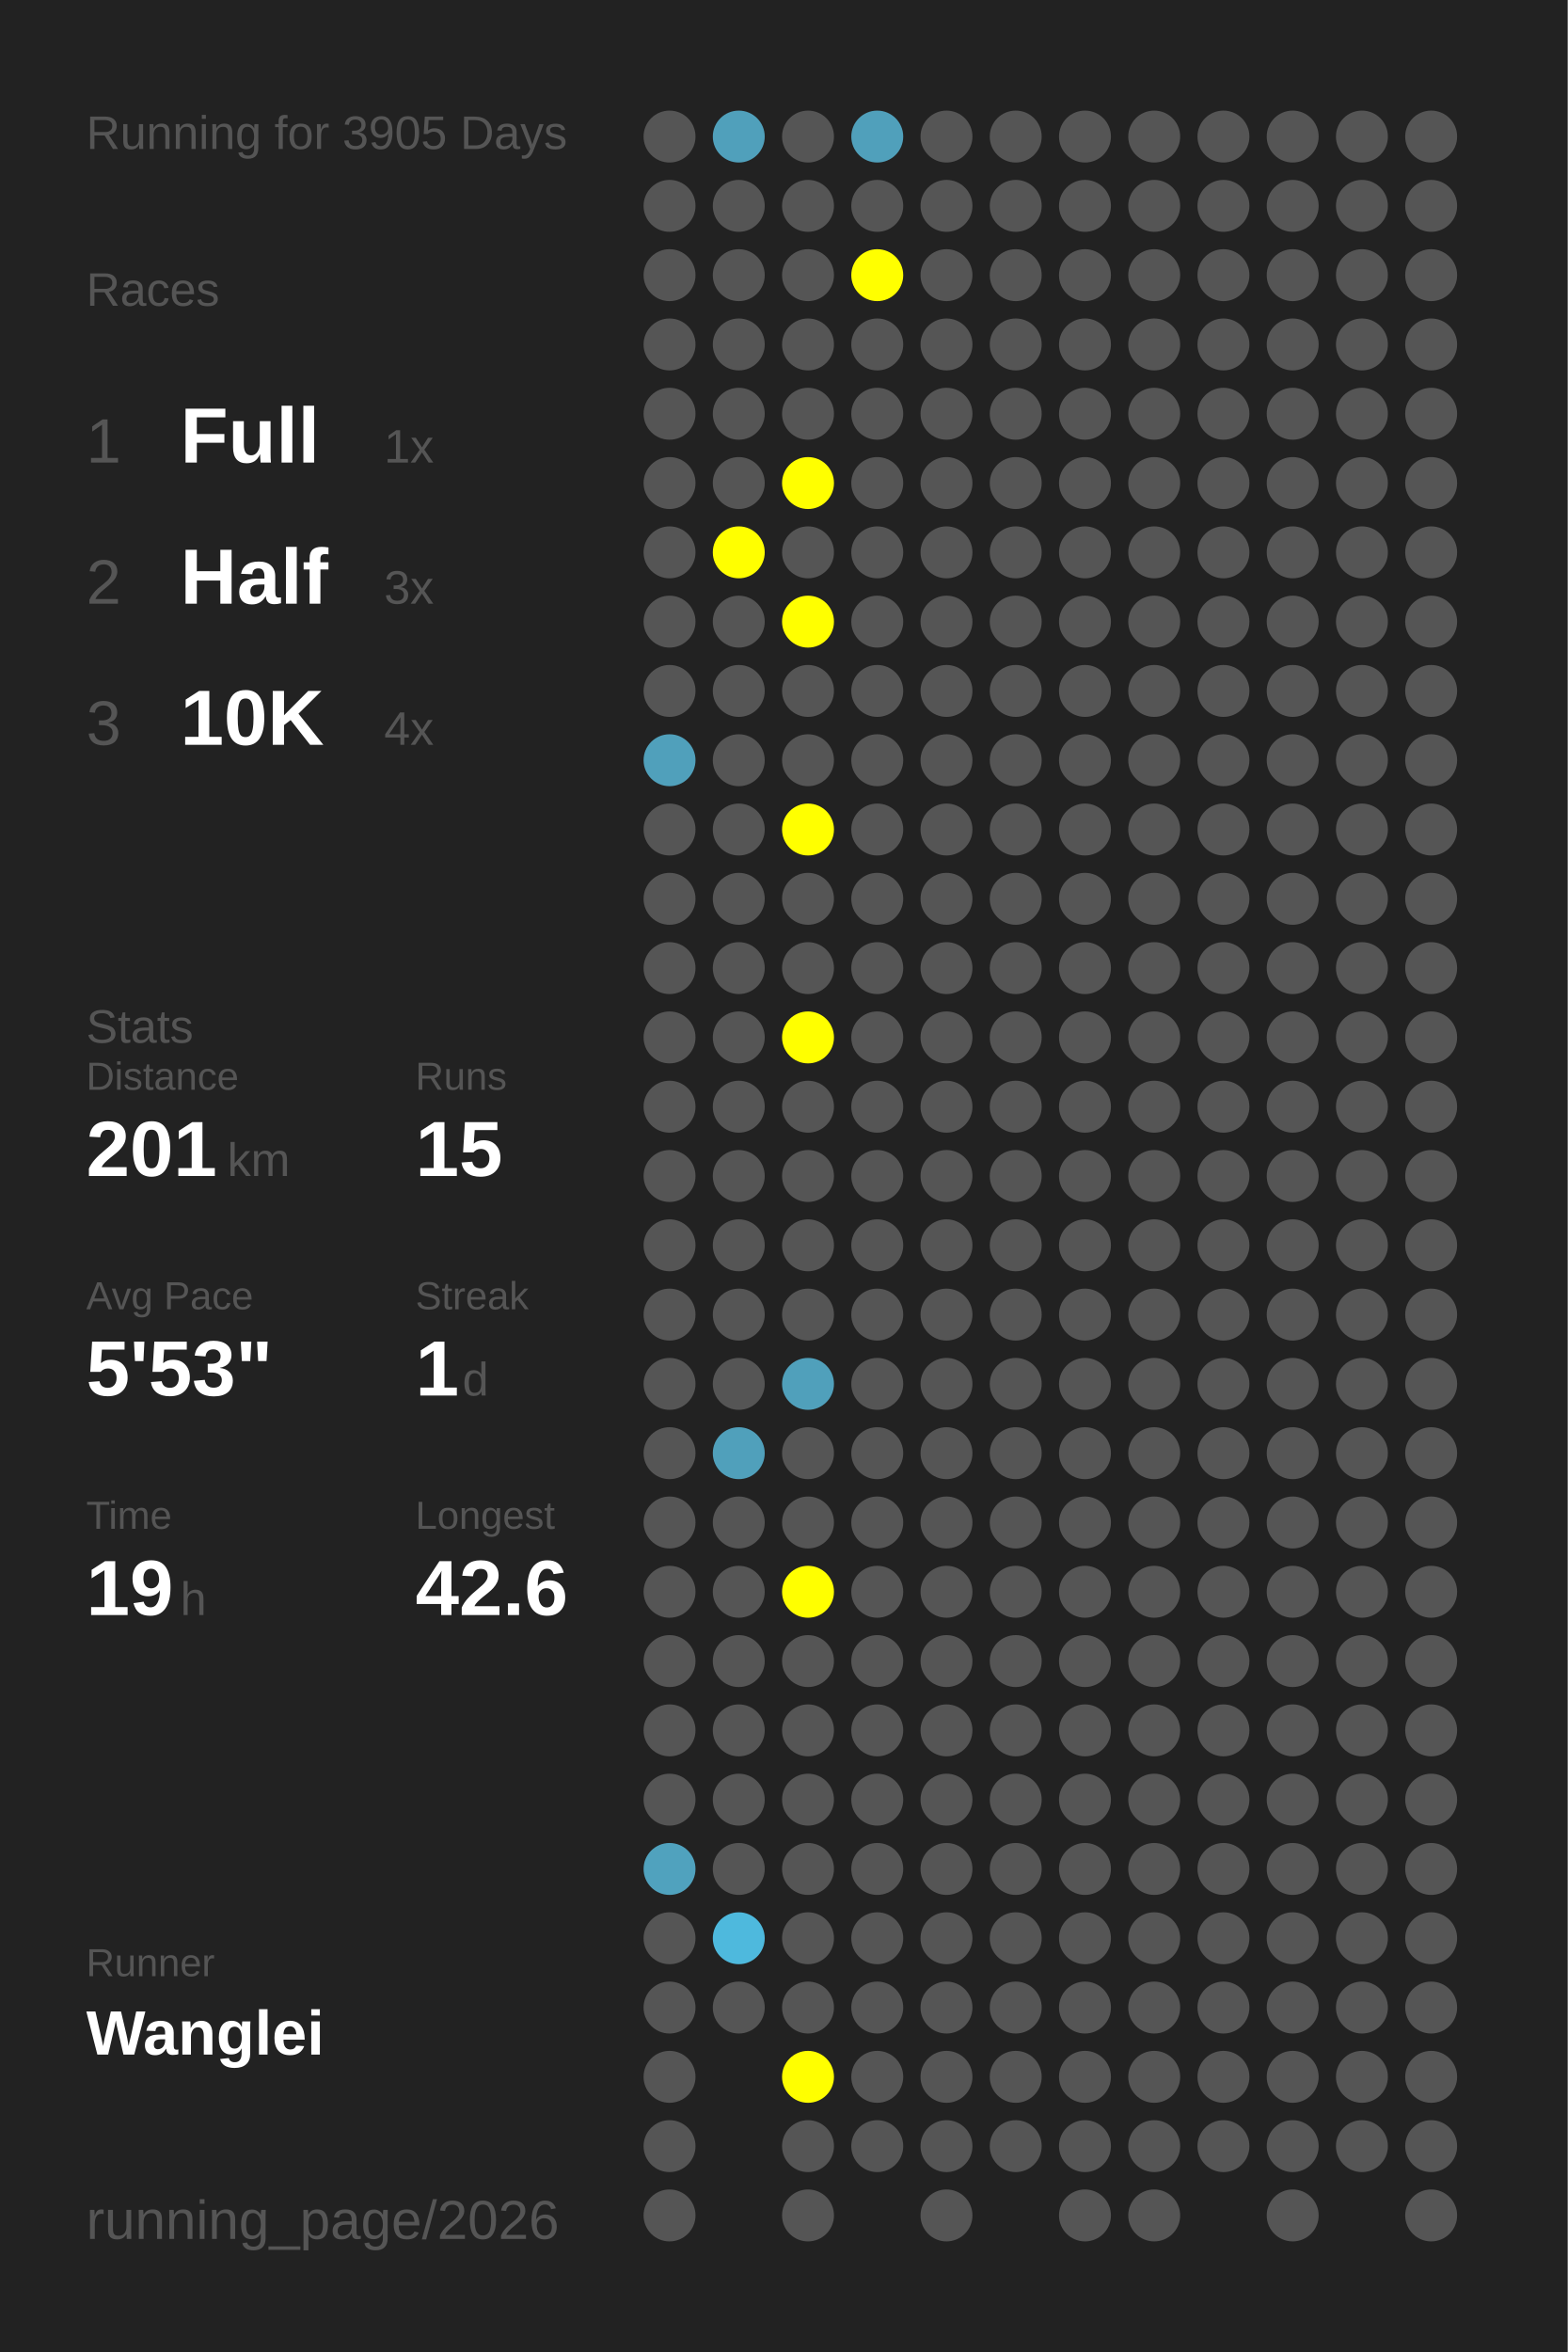
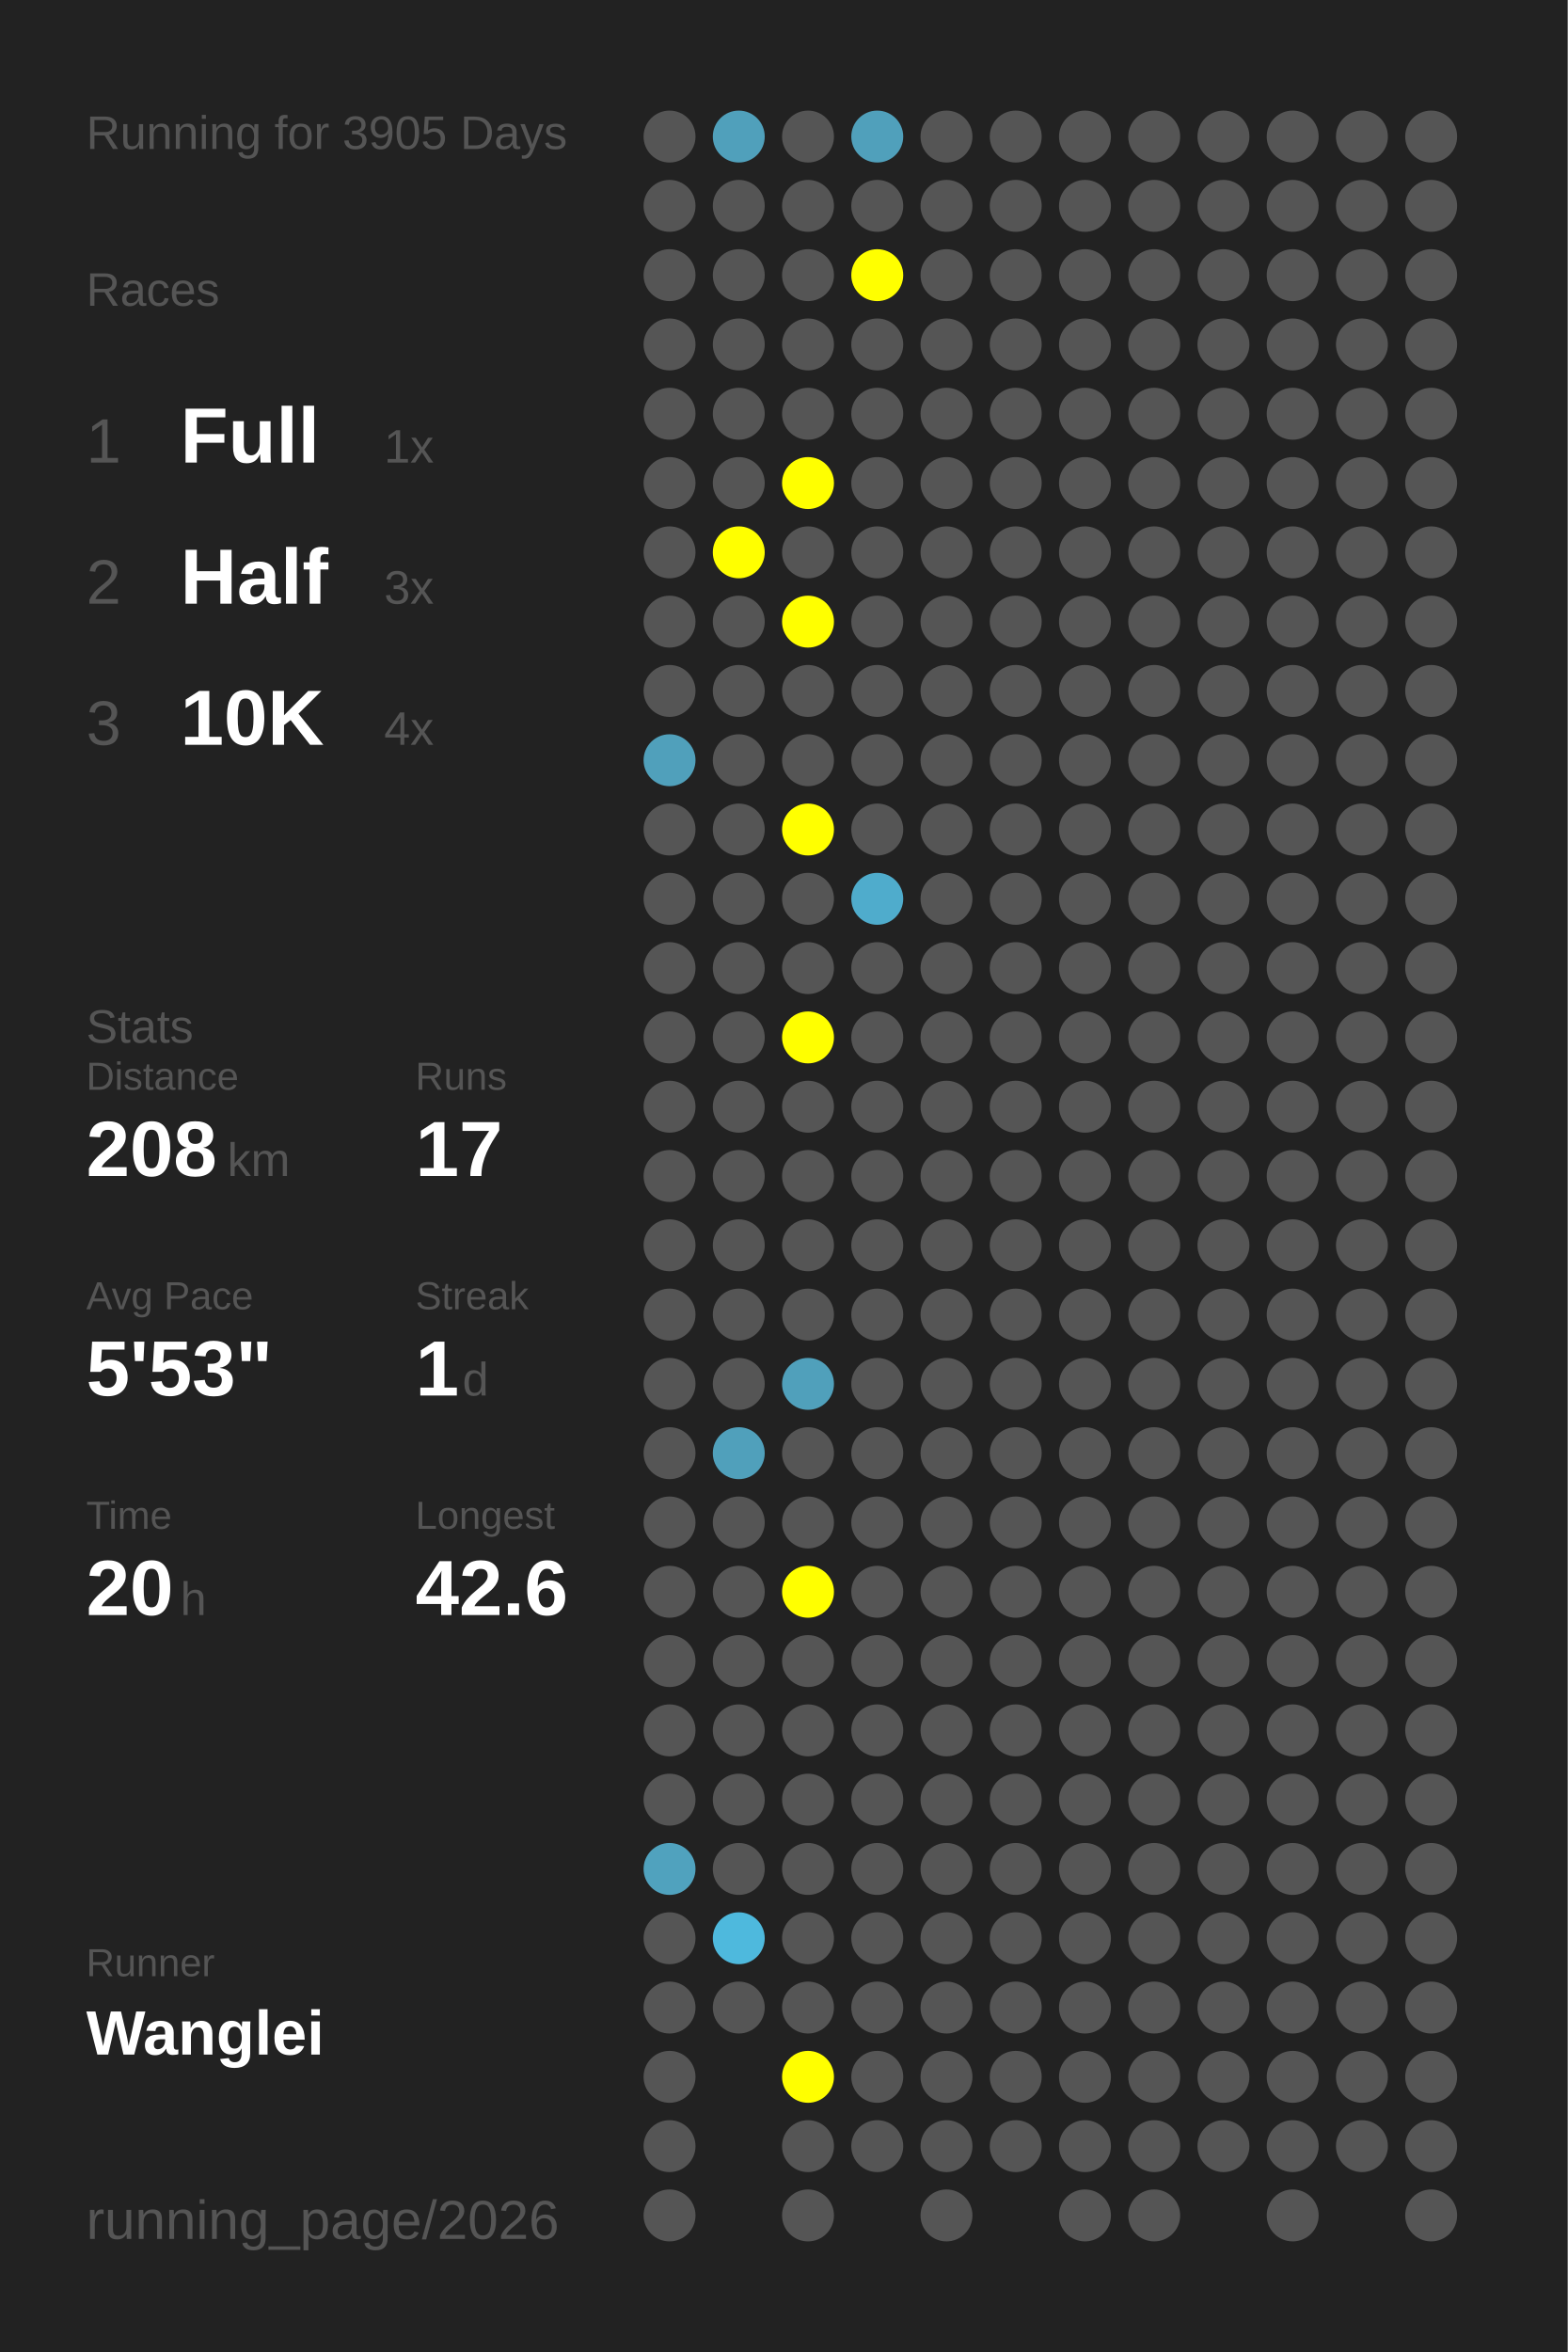
<svg xmlns="http://www.w3.org/2000/svg" baseProfile="full" height="300mm" version="1.1" viewBox="0,0,200,300" width="200mm">
  <defs />
  <rect fill="#222222" height="300" width="200" x="0" y="0" />
  <text fill="#555555" style="font-size:6px; font-family:Arial;" x="11" y="19">Running for 3905 Days</text>
  <text fill="#555555" style="font-size:6px; font-family:Arial;" x="11" y="39">Races</text>
  <text fill="#555555" style="font-size:8px; font-family:Arial;" x="11" y="59">1</text>
  <text fill="#FFFFFF" style="font-size:10px; font-family:Arial; font-weight:bold;" x="23" y="59">Full</text>
  <text fill="#555555" style="font-size:6px; font-family:Arial;" x="49" y="59">1x</text>
  <text fill="#555555" style="font-size:8px; font-family:Arial;" x="11" y="77">2</text>
  <text fill="#FFFFFF" style="font-size:10px; font-family:Arial; font-weight:bold;" x="23" y="77">Half</text>
  <text fill="#555555" style="font-size:6px; font-family:Arial;" x="49" y="77">3x</text>
  <text fill="#555555" style="font-size:8px; font-family:Arial;" x="11" y="95">3</text>
  <text fill="#FFFFFF" style="font-size:10px; font-family:Arial; font-weight:bold;" x="23" y="95">10K</text>
  <text fill="#555555" style="font-size:6px; font-family:Arial;" x="49" y="95">4x</text>
  <text fill="#555555" style="font-size:6px; font-family:Arial;" x="11" y="133">Stats</text>
  <text fill="#555555" style="font-size:5px; font-family:Arial;" x="11" y="139">Distance</text>
-   <text fill="#FFFFFF" style="font-size:10px; font-family:Arial; font-weight:bold;" x="11" y="150">201</text>
+   <text fill="#FFFFFF" style="font-size:10px; font-family:Arial; font-weight:bold;" x="11" y="150">208</text>
  <text fill="#555555" style="font-size:6px; font-family:Arial;" x="29" y="150">km</text>
  <text fill="#555555" style="font-size:5px; font-family:Arial;" x="53" y="139">Runs</text>
-   <text fill="#FFFFFF" style="font-size:10px; font-family:Arial; font-weight:bold;" x="53" y="150">15</text>
+   <text fill="#FFFFFF" style="font-size:10px; font-family:Arial; font-weight:bold;" x="53" y="150">17</text>
  <text fill="#555555" style="font-size:5px; font-family:Arial;" x="11" y="167">Avg Pace</text>
  <text fill="#FFFFFF" style="font-size:10px; font-family:Arial; font-weight:bold;" x="11" y="178">5'53"</text>
  <text fill="#555555" style="font-size:5px; font-family:Arial;" x="53" y="167">Streak</text>
  <text fill="#FFFFFF" style="font-size:10px; font-family:Arial; font-weight:bold;" x="53" y="178">1</text>
  <text fill="#555555" style="font-size:6px; font-family:Arial;" x="59" y="178">d</text>
  <text fill="#555555" style="font-size:5px; font-family:Arial;" x="11" y="195">Time</text>
-   <text fill="#FFFFFF" style="font-size:10px; font-family:Arial; font-weight:bold;" x="11" y="206">19</text>
+   <text fill="#FFFFFF" style="font-size:10px; font-family:Arial; font-weight:bold;" x="11" y="206">20</text>
  <text fill="#555555" style="font-size:6px; font-family:Arial;" x="23" y="206">h</text>
  <text fill="#555555" style="font-size:5px; font-family:Arial;" x="53" y="195">Longest</text>
  <text fill="#FFFFFF" style="font-size:10px; font-family:Arial; font-weight:bold;" x="53" y="206">42.6</text>
  <text fill="#555555" style="font-size:5px; font-family:Arial;" x="11" y="252.065">Runner</text>
  <text fill="#FFFFFF" style="font-size:8px; font-family:Arial; font-weight:bold;" x="11" y="262.065">Wanglei</text>
  <text fill="#555555" style="font-size:7px; font-family:Arial;" x="11" y="285.581">running_page/2026</text>
  <circle cx="85.417" cy="17.419" fill="#555555" r="3.312" />
  <circle cx="85.417" cy="26.258" fill="#555555" r="3.312" />
  <circle cx="85.417" cy="35.097" fill="#555555" r="3.312" />
  <circle cx="85.417" cy="43.935" fill="#555555" r="3.312" />
  <circle cx="85.417" cy="52.774" fill="#555555" r="3.312" />
  <circle cx="85.417" cy="61.613" fill="#555555" r="3.312" />
  <circle cx="85.417" cy="70.452" fill="#555555" r="3.312" />
  <circle cx="85.417" cy="79.29" fill="#555555" r="3.312" />
  <circle cx="85.417" cy="88.129" fill="#555555" r="3.312" />
  <circle cx="85.417" cy="96.968" fill="#50a0bb" r="3.312" />
  <circle cx="85.417" cy="105.806" fill="#555555" r="3.312" />
  <circle cx="85.417" cy="114.645" fill="#555555" r="3.312" />
  <circle cx="85.417" cy="123.484" fill="#555555" r="3.312" />
  <circle cx="85.417" cy="132.323" fill="#555555" r="3.312" />
  <circle cx="85.417" cy="141.161" fill="#555555" r="3.312" />
  <circle cx="85.417" cy="150" fill="#555555" r="3.312" />
  <circle cx="85.417" cy="158.839" fill="#555555" r="3.312" />
  <circle cx="85.417" cy="167.677" fill="#555555" r="3.312" />
  <circle cx="85.417" cy="176.516" fill="#555555" r="3.312" />
  <circle cx="85.417" cy="185.355" fill="#555555" r="3.312" />
  <circle cx="85.417" cy="194.194" fill="#555555" r="3.312" />
  <circle cx="85.417" cy="203.032" fill="#555555" r="3.312" />
  <circle cx="85.417" cy="211.871" fill="#555555" r="3.312" />
  <circle cx="85.417" cy="220.71" fill="#555555" r="3.312" />
  <circle cx="85.417" cy="229.548" fill="#555555" r="3.312" />
  <circle cx="85.417" cy="238.387" fill="#50a2be" r="3.312" />
  <circle cx="85.417" cy="247.226" fill="#555555" r="3.312" />
  <circle cx="85.417" cy="256.065" fill="#555555" r="3.312" />
  <circle cx="85.417" cy="264.903" fill="#555555" r="3.312" />
  <circle cx="85.417" cy="273.742" fill="#555555" r="3.312" />
  <circle cx="85.417" cy="282.581" fill="#555555" r="3.312" />
  <circle cx="94.25" cy="17.419" fill="#50a0bb" r="3.312" />
  <circle cx="94.25" cy="26.258" fill="#555555" r="3.312" />
  <circle cx="94.25" cy="35.097" fill="#555555" r="3.312" />
  <circle cx="94.25" cy="43.935" fill="#555555" r="3.312" />
  <circle cx="94.25" cy="52.774" fill="#555555" r="3.312" />
  <circle cx="94.25" cy="61.613" fill="#555555" r="3.312" />
  <circle cx="94.25" cy="70.452" fill="#FFFF00" r="3.312" />
  <circle cx="94.25" cy="79.29" fill="#555555" r="3.312" />
  <circle cx="94.25" cy="88.129" fill="#555555" r="3.312" />
  <circle cx="94.25" cy="96.968" fill="#555555" r="3.312" />
  <circle cx="94.25" cy="105.806" fill="#555555" r="3.312" />
  <circle cx="94.25" cy="114.645" fill="#555555" r="3.312" />
  <circle cx="94.25" cy="123.484" fill="#555555" r="3.312" />
  <circle cx="94.25" cy="132.323" fill="#555555" r="3.312" />
  <circle cx="94.25" cy="141.161" fill="#555555" r="3.312" />
  <circle cx="94.25" cy="150" fill="#555555" r="3.312" />
  <circle cx="94.25" cy="158.839" fill="#555555" r="3.312" />
  <circle cx="94.25" cy="167.677" fill="#555555" r="3.312" />
  <circle cx="94.25" cy="176.516" fill="#555555" r="3.312" />
  <circle cx="94.25" cy="185.355" fill="#50a0bb" r="3.312" />
  <circle cx="94.25" cy="194.194" fill="#555555" r="3.312" />
  <circle cx="94.25" cy="203.032" fill="#555555" r="3.312" />
  <circle cx="94.25" cy="211.871" fill="#555555" r="3.312" />
  <circle cx="94.25" cy="220.71" fill="#555555" r="3.312" />
  <circle cx="94.25" cy="229.548" fill="#555555" r="3.312" />
  <circle cx="94.25" cy="238.387" fill="#555555" r="3.312" />
  <circle cx="94.25" cy="247.226" fill="#4eb9dd" r="3.312" />
  <circle cx="94.25" cy="256.065" fill="#555555" r="3.312" />
  <circle cx="103.083" cy="17.419" fill="#555555" r="3.312" />
  <circle cx="103.083" cy="26.258" fill="#555555" r="3.312" />
  <circle cx="103.083" cy="35.097" fill="#555555" r="3.312" />
  <circle cx="103.083" cy="43.935" fill="#555555" r="3.312" />
  <circle cx="103.083" cy="52.774" fill="#555555" r="3.312" />
  <circle cx="103.083" cy="61.613" fill="#FFFF00" r="3.312" />
  <circle cx="103.083" cy="70.452" fill="#555555" r="3.312" />
  <circle cx="103.083" cy="79.29" fill="#FFFF00" r="3.312" />
  <circle cx="103.083" cy="88.129" fill="#555555" r="3.312" />
  <circle cx="103.083" cy="96.968" fill="#555555" r="3.312" />
  <circle cx="103.083" cy="105.806" fill="#FFFF00" r="3.312" />
  <circle cx="103.083" cy="114.645" fill="#555555" r="3.312" />
  <circle cx="103.083" cy="123.484" fill="#555555" r="3.312" />
  <circle cx="103.083" cy="132.323" fill="#FFFF00" r="3.312" />
  <circle cx="103.083" cy="141.161" fill="#555555" r="3.312" />
  <circle cx="103.083" cy="150" fill="#555555" r="3.312" />
  <circle cx="103.083" cy="158.839" fill="#555555" r="3.312" />
  <circle cx="103.083" cy="167.677" fill="#555555" r="3.312" />
  <circle cx="103.083" cy="176.516" fill="#50a0bb" r="3.312" />
  <circle cx="103.083" cy="185.355" fill="#555555" r="3.312" />
  <circle cx="103.083" cy="194.194" fill="#555555" r="3.312" />
  <circle cx="103.083" cy="203.032" fill="#FFFF00" r="3.312" />
  <circle cx="103.083" cy="211.871" fill="#555555" r="3.312" />
  <circle cx="103.083" cy="220.71" fill="#555555" r="3.312" />
  <circle cx="103.083" cy="229.548" fill="#555555" r="3.312" />
  <circle cx="103.083" cy="238.387" fill="#555555" r="3.312" />
  <circle cx="103.083" cy="247.226" fill="#555555" r="3.312" />
  <circle cx="103.083" cy="256.065" fill="#555555" r="3.312" />
  <circle cx="103.083" cy="264.903" fill="#FFFF00" r="3.312" />
  <circle cx="103.083" cy="273.742" fill="#555555" r="3.312" />
  <circle cx="103.083" cy="282.581" fill="#555555" r="3.312" />
  <circle cx="111.917" cy="17.419" fill="#50a0bb" r="3.312" />
  <circle cx="111.917" cy="26.258" fill="#555555" r="3.312" />
  <circle cx="111.917" cy="35.097" fill="#FFFF00" r="3.312" />
  <circle cx="111.917" cy="43.935" fill="#555555" r="3.312" />
  <circle cx="111.917" cy="52.774" fill="#555555" r="3.312" />
  <circle cx="111.917" cy="61.613" fill="#555555" r="3.312" />
  <circle cx="111.917" cy="70.452" fill="#555555" r="3.312" />
  <circle cx="111.917" cy="79.29" fill="#555555" r="3.312" />
  <circle cx="111.917" cy="88.129" fill="#555555" r="3.312" />
  <circle cx="111.917" cy="96.968" fill="#555555" r="3.312" />
  <circle cx="111.917" cy="105.806" fill="#555555" r="3.312" />
-   <circle cx="111.917" cy="114.645" fill="#555555" r="3.312" />
+   <circle cx="111.917" cy="114.645" fill="#4faccc" r="3.312" />
  <circle cx="111.917" cy="123.484" fill="#555555" r="3.312" />
  <circle cx="111.917" cy="132.323" fill="#555555" r="3.312" />
  <circle cx="111.917" cy="141.161" fill="#555555" r="3.312" />
  <circle cx="111.917" cy="150" fill="#555555" r="3.312" />
  <circle cx="111.917" cy="158.839" fill="#555555" r="3.312" />
  <circle cx="111.917" cy="167.677" fill="#555555" r="3.312" />
  <circle cx="111.917" cy="176.516" fill="#555555" r="3.312" />
  <circle cx="111.917" cy="185.355" fill="#555555" r="3.312" />
  <circle cx="111.917" cy="194.194" fill="#555555" r="3.312" />
  <circle cx="111.917" cy="203.032" fill="#555555" r="3.312" />
  <circle cx="111.917" cy="211.871" fill="#555555" r="3.312" />
  <circle cx="111.917" cy="220.71" fill="#555555" r="3.312" />
  <circle cx="111.917" cy="229.548" fill="#555555" r="3.312" />
  <circle cx="111.917" cy="238.387" fill="#555555" r="3.312" />
  <circle cx="111.917" cy="247.226" fill="#555555" r="3.312" />
  <circle cx="111.917" cy="256.065" fill="#555555" r="3.312" />
  <circle cx="111.917" cy="264.903" fill="#555555" r="3.312" />
  <circle cx="111.917" cy="273.742" fill="#555555" r="3.312" />
  <circle cx="120.75" cy="17.419" fill="#555555" r="3.312" />
  <circle cx="120.75" cy="26.258" fill="#555555" r="3.312" />
  <circle cx="120.75" cy="35.097" fill="#555555" r="3.312" />
  <circle cx="120.75" cy="43.935" fill="#555555" r="3.312" />
  <circle cx="120.75" cy="52.774" fill="#555555" r="3.312" />
  <circle cx="120.75" cy="61.613" fill="#555555" r="3.312" />
  <circle cx="120.75" cy="70.452" fill="#555555" r="3.312" />
  <circle cx="120.75" cy="79.29" fill="#555555" r="3.312" />
  <circle cx="120.75" cy="88.129" fill="#555555" r="3.312" />
  <circle cx="120.75" cy="96.968" fill="#555555" r="3.312" />
  <circle cx="120.75" cy="105.806" fill="#555555" r="3.312" />
  <circle cx="120.75" cy="114.645" fill="#555555" r="3.312" />
  <circle cx="120.75" cy="123.484" fill="#555555" r="3.312" />
  <circle cx="120.75" cy="132.323" fill="#555555" r="3.312" />
  <circle cx="120.75" cy="141.161" fill="#555555" r="3.312" />
  <circle cx="120.75" cy="150" fill="#555555" r="3.312" />
  <circle cx="120.75" cy="158.839" fill="#555555" r="3.312" />
  <circle cx="120.75" cy="167.677" fill="#555555" r="3.312" />
  <circle cx="120.75" cy="176.516" fill="#555555" r="3.312" />
  <circle cx="120.75" cy="185.355" fill="#555555" r="3.312" />
  <circle cx="120.75" cy="194.194" fill="#555555" r="3.312" />
  <circle cx="120.75" cy="203.032" fill="#555555" r="3.312" />
  <circle cx="120.75" cy="211.871" fill="#555555" r="3.312" />
  <circle cx="120.75" cy="220.71" fill="#555555" r="3.312" />
  <circle cx="120.75" cy="229.548" fill="#555555" r="3.312" />
  <circle cx="120.75" cy="238.387" fill="#555555" r="3.312" />
  <circle cx="120.75" cy="247.226" fill="#555555" r="3.312" />
  <circle cx="120.75" cy="256.065" fill="#555555" r="3.312" />
  <circle cx="120.75" cy="264.903" fill="#555555" r="3.312" />
  <circle cx="120.75" cy="273.742" fill="#555555" r="3.312" />
  <circle cx="120.75" cy="282.581" fill="#555555" r="3.312" />
  <circle cx="129.583" cy="17.419" fill="#555555" r="3.312" />
  <circle cx="129.583" cy="26.258" fill="#555555" r="3.312" />
  <circle cx="129.583" cy="35.097" fill="#555555" r="3.312" />
  <circle cx="129.583" cy="43.935" fill="#555555" r="3.312" />
  <circle cx="129.583" cy="52.774" fill="#555555" r="3.312" />
  <circle cx="129.583" cy="61.613" fill="#555555" r="3.312" />
  <circle cx="129.583" cy="70.452" fill="#555555" r="3.312" />
  <circle cx="129.583" cy="79.29" fill="#555555" r="3.312" />
  <circle cx="129.583" cy="88.129" fill="#555555" r="3.312" />
  <circle cx="129.583" cy="96.968" fill="#555555" r="3.312" />
  <circle cx="129.583" cy="105.806" fill="#555555" r="3.312" />
  <circle cx="129.583" cy="114.645" fill="#555555" r="3.312" />
  <circle cx="129.583" cy="123.484" fill="#555555" r="3.312" />
  <circle cx="129.583" cy="132.323" fill="#555555" r="3.312" />
  <circle cx="129.583" cy="141.161" fill="#555555" r="3.312" />
  <circle cx="129.583" cy="150" fill="#555555" r="3.312" />
  <circle cx="129.583" cy="158.839" fill="#555555" r="3.312" />
  <circle cx="129.583" cy="167.677" fill="#555555" r="3.312" />
  <circle cx="129.583" cy="176.516" fill="#555555" r="3.312" />
  <circle cx="129.583" cy="185.355" fill="#555555" r="3.312" />
  <circle cx="129.583" cy="194.194" fill="#555555" r="3.312" />
  <circle cx="129.583" cy="203.032" fill="#555555" r="3.312" />
  <circle cx="129.583" cy="211.871" fill="#555555" r="3.312" />
  <circle cx="129.583" cy="220.71" fill="#555555" r="3.312" />
  <circle cx="129.583" cy="229.548" fill="#555555" r="3.312" />
  <circle cx="129.583" cy="238.387" fill="#555555" r="3.312" />
  <circle cx="129.583" cy="247.226" fill="#555555" r="3.312" />
  <circle cx="129.583" cy="256.065" fill="#555555" r="3.312" />
  <circle cx="129.583" cy="264.903" fill="#555555" r="3.312" />
  <circle cx="129.583" cy="273.742" fill="#555555" r="3.312" />
  <circle cx="138.417" cy="17.419" fill="#555555" r="3.312" />
  <circle cx="138.417" cy="26.258" fill="#555555" r="3.312" />
  <circle cx="138.417" cy="35.097" fill="#555555" r="3.312" />
  <circle cx="138.417" cy="43.935" fill="#555555" r="3.312" />
  <circle cx="138.417" cy="52.774" fill="#555555" r="3.312" />
  <circle cx="138.417" cy="61.613" fill="#555555" r="3.312" />
  <circle cx="138.417" cy="70.452" fill="#555555" r="3.312" />
  <circle cx="138.417" cy="79.29" fill="#555555" r="3.312" />
  <circle cx="138.417" cy="88.129" fill="#555555" r="3.312" />
  <circle cx="138.417" cy="96.968" fill="#555555" r="3.312" />
  <circle cx="138.417" cy="105.806" fill="#555555" r="3.312" />
  <circle cx="138.417" cy="114.645" fill="#555555" r="3.312" />
  <circle cx="138.417" cy="123.484" fill="#555555" r="3.312" />
  <circle cx="138.417" cy="132.323" fill="#555555" r="3.312" />
  <circle cx="138.417" cy="141.161" fill="#555555" r="3.312" />
  <circle cx="138.417" cy="150" fill="#555555" r="3.312" />
  <circle cx="138.417" cy="158.839" fill="#555555" r="3.312" />
  <circle cx="138.417" cy="167.677" fill="#555555" r="3.312" />
  <circle cx="138.417" cy="176.516" fill="#555555" r="3.312" />
  <circle cx="138.417" cy="185.355" fill="#555555" r="3.312" />
  <circle cx="138.417" cy="194.194" fill="#555555" r="3.312" />
  <circle cx="138.417" cy="203.032" fill="#555555" r="3.312" />
  <circle cx="138.417" cy="211.871" fill="#555555" r="3.312" />
  <circle cx="138.417" cy="220.71" fill="#555555" r="3.312" />
  <circle cx="138.417" cy="229.548" fill="#555555" r="3.312" />
  <circle cx="138.417" cy="238.387" fill="#555555" r="3.312" />
  <circle cx="138.417" cy="247.226" fill="#555555" r="3.312" />
  <circle cx="138.417" cy="256.065" fill="#555555" r="3.312" />
  <circle cx="138.417" cy="264.903" fill="#555555" r="3.312" />
  <circle cx="138.417" cy="273.742" fill="#555555" r="3.312" />
  <circle cx="138.417" cy="282.581" fill="#555555" r="3.312" />
  <circle cx="147.25" cy="17.419" fill="#555555" r="3.312" />
  <circle cx="147.25" cy="26.258" fill="#555555" r="3.312" />
  <circle cx="147.25" cy="35.097" fill="#555555" r="3.312" />
  <circle cx="147.25" cy="43.935" fill="#555555" r="3.312" />
  <circle cx="147.25" cy="52.774" fill="#555555" r="3.312" />
  <circle cx="147.25" cy="61.613" fill="#555555" r="3.312" />
  <circle cx="147.25" cy="70.452" fill="#555555" r="3.312" />
  <circle cx="147.25" cy="79.29" fill="#555555" r="3.312" />
  <circle cx="147.25" cy="88.129" fill="#555555" r="3.312" />
  <circle cx="147.25" cy="96.968" fill="#555555" r="3.312" />
  <circle cx="147.25" cy="105.806" fill="#555555" r="3.312" />
  <circle cx="147.25" cy="114.645" fill="#555555" r="3.312" />
  <circle cx="147.25" cy="123.484" fill="#555555" r="3.312" />
  <circle cx="147.25" cy="132.323" fill="#555555" r="3.312" />
  <circle cx="147.25" cy="141.161" fill="#555555" r="3.312" />
  <circle cx="147.25" cy="150" fill="#555555" r="3.312" />
  <circle cx="147.25" cy="158.839" fill="#555555" r="3.312" />
  <circle cx="147.25" cy="167.677" fill="#555555" r="3.312" />
  <circle cx="147.25" cy="176.516" fill="#555555" r="3.312" />
  <circle cx="147.25" cy="185.355" fill="#555555" r="3.312" />
  <circle cx="147.25" cy="194.194" fill="#555555" r="3.312" />
  <circle cx="147.25" cy="203.032" fill="#555555" r="3.312" />
  <circle cx="147.25" cy="211.871" fill="#555555" r="3.312" />
  <circle cx="147.25" cy="220.71" fill="#555555" r="3.312" />
  <circle cx="147.25" cy="229.548" fill="#555555" r="3.312" />
  <circle cx="147.25" cy="238.387" fill="#555555" r="3.312" />
  <circle cx="147.25" cy="247.226" fill="#555555" r="3.312" />
  <circle cx="147.25" cy="256.065" fill="#555555" r="3.312" />
  <circle cx="147.25" cy="264.903" fill="#555555" r="3.312" />
  <circle cx="147.25" cy="273.742" fill="#555555" r="3.312" />
  <circle cx="147.25" cy="282.581" fill="#555555" r="3.312" />
  <circle cx="156.083" cy="17.419" fill="#555555" r="3.312" />
  <circle cx="156.083" cy="26.258" fill="#555555" r="3.312" />
  <circle cx="156.083" cy="35.097" fill="#555555" r="3.312" />
  <circle cx="156.083" cy="43.935" fill="#555555" r="3.312" />
  <circle cx="156.083" cy="52.774" fill="#555555" r="3.312" />
  <circle cx="156.083" cy="61.613" fill="#555555" r="3.312" />
  <circle cx="156.083" cy="70.452" fill="#555555" r="3.312" />
  <circle cx="156.083" cy="79.29" fill="#555555" r="3.312" />
  <circle cx="156.083" cy="88.129" fill="#555555" r="3.312" />
  <circle cx="156.083" cy="96.968" fill="#555555" r="3.312" />
  <circle cx="156.083" cy="105.806" fill="#555555" r="3.312" />
  <circle cx="156.083" cy="114.645" fill="#555555" r="3.312" />
  <circle cx="156.083" cy="123.484" fill="#555555" r="3.312" />
  <circle cx="156.083" cy="132.323" fill="#555555" r="3.312" />
  <circle cx="156.083" cy="141.161" fill="#555555" r="3.312" />
  <circle cx="156.083" cy="150" fill="#555555" r="3.312" />
  <circle cx="156.083" cy="158.839" fill="#555555" r="3.312" />
  <circle cx="156.083" cy="167.677" fill="#555555" r="3.312" />
  <circle cx="156.083" cy="176.516" fill="#555555" r="3.312" />
  <circle cx="156.083" cy="185.355" fill="#555555" r="3.312" />
  <circle cx="156.083" cy="194.194" fill="#555555" r="3.312" />
  <circle cx="156.083" cy="203.032" fill="#555555" r="3.312" />
  <circle cx="156.083" cy="211.871" fill="#555555" r="3.312" />
  <circle cx="156.083" cy="220.71" fill="#555555" r="3.312" />
  <circle cx="156.083" cy="229.548" fill="#555555" r="3.312" />
  <circle cx="156.083" cy="238.387" fill="#555555" r="3.312" />
  <circle cx="156.083" cy="247.226" fill="#555555" r="3.312" />
  <circle cx="156.083" cy="256.065" fill="#555555" r="3.312" />
  <circle cx="156.083" cy="264.903" fill="#555555" r="3.312" />
  <circle cx="156.083" cy="273.742" fill="#555555" r="3.312" />
  <circle cx="164.917" cy="17.419" fill="#555555" r="3.312" />
  <circle cx="164.917" cy="26.258" fill="#555555" r="3.312" />
  <circle cx="164.917" cy="35.097" fill="#555555" r="3.312" />
  <circle cx="164.917" cy="43.935" fill="#555555" r="3.312" />
  <circle cx="164.917" cy="52.774" fill="#555555" r="3.312" />
  <circle cx="164.917" cy="61.613" fill="#555555" r="3.312" />
  <circle cx="164.917" cy="70.452" fill="#555555" r="3.312" />
  <circle cx="164.917" cy="79.29" fill="#555555" r="3.312" />
  <circle cx="164.917" cy="88.129" fill="#555555" r="3.312" />
  <circle cx="164.917" cy="96.968" fill="#555555" r="3.312" />
  <circle cx="164.917" cy="105.806" fill="#555555" r="3.312" />
  <circle cx="164.917" cy="114.645" fill="#555555" r="3.312" />
  <circle cx="164.917" cy="123.484" fill="#555555" r="3.312" />
  <circle cx="164.917" cy="132.323" fill="#555555" r="3.312" />
  <circle cx="164.917" cy="141.161" fill="#555555" r="3.312" />
  <circle cx="164.917" cy="150" fill="#555555" r="3.312" />
  <circle cx="164.917" cy="158.839" fill="#555555" r="3.312" />
  <circle cx="164.917" cy="167.677" fill="#555555" r="3.312" />
  <circle cx="164.917" cy="176.516" fill="#555555" r="3.312" />
  <circle cx="164.917" cy="185.355" fill="#555555" r="3.312" />
  <circle cx="164.917" cy="194.194" fill="#555555" r="3.312" />
  <circle cx="164.917" cy="203.032" fill="#555555" r="3.312" />
  <circle cx="164.917" cy="211.871" fill="#555555" r="3.312" />
  <circle cx="164.917" cy="220.71" fill="#555555" r="3.312" />
  <circle cx="164.917" cy="229.548" fill="#555555" r="3.312" />
  <circle cx="164.917" cy="238.387" fill="#555555" r="3.312" />
  <circle cx="164.917" cy="247.226" fill="#555555" r="3.312" />
  <circle cx="164.917" cy="256.065" fill="#555555" r="3.312" />
  <circle cx="164.917" cy="264.903" fill="#555555" r="3.312" />
  <circle cx="164.917" cy="273.742" fill="#555555" r="3.312" />
  <circle cx="164.917" cy="282.581" fill="#555555" r="3.312" />
  <circle cx="173.75" cy="17.419" fill="#555555" r="3.312" />
  <circle cx="173.75" cy="26.258" fill="#555555" r="3.312" />
  <circle cx="173.75" cy="35.097" fill="#555555" r="3.312" />
  <circle cx="173.75" cy="43.935" fill="#555555" r="3.312" />
  <circle cx="173.75" cy="52.774" fill="#555555" r="3.312" />
  <circle cx="173.75" cy="61.613" fill="#555555" r="3.312" />
  <circle cx="173.75" cy="70.452" fill="#555555" r="3.312" />
  <circle cx="173.75" cy="79.29" fill="#555555" r="3.312" />
  <circle cx="173.75" cy="88.129" fill="#555555" r="3.312" />
  <circle cx="173.75" cy="96.968" fill="#555555" r="3.312" />
  <circle cx="173.75" cy="105.806" fill="#555555" r="3.312" />
  <circle cx="173.75" cy="114.645" fill="#555555" r="3.312" />
  <circle cx="173.75" cy="123.484" fill="#555555" r="3.312" />
  <circle cx="173.75" cy="132.323" fill="#555555" r="3.312" />
  <circle cx="173.75" cy="141.161" fill="#555555" r="3.312" />
  <circle cx="173.75" cy="150" fill="#555555" r="3.312" />
  <circle cx="173.75" cy="158.839" fill="#555555" r="3.312" />
  <circle cx="173.75" cy="167.677" fill="#555555" r="3.312" />
  <circle cx="173.75" cy="176.516" fill="#555555" r="3.312" />
  <circle cx="173.75" cy="185.355" fill="#555555" r="3.312" />
  <circle cx="173.75" cy="194.194" fill="#555555" r="3.312" />
  <circle cx="173.75" cy="203.032" fill="#555555" r="3.312" />
  <circle cx="173.75" cy="211.871" fill="#555555" r="3.312" />
  <circle cx="173.75" cy="220.71" fill="#555555" r="3.312" />
  <circle cx="173.75" cy="229.548" fill="#555555" r="3.312" />
  <circle cx="173.75" cy="238.387" fill="#555555" r="3.312" />
  <circle cx="173.75" cy="247.226" fill="#555555" r="3.312" />
  <circle cx="173.75" cy="256.065" fill="#555555" r="3.312" />
  <circle cx="173.75" cy="264.903" fill="#555555" r="3.312" />
  <circle cx="173.75" cy="273.742" fill="#555555" r="3.312" />
  <circle cx="182.583" cy="17.419" fill="#555555" r="3.312" />
  <circle cx="182.583" cy="26.258" fill="#555555" r="3.312" />
  <circle cx="182.583" cy="35.097" fill="#555555" r="3.312" />
  <circle cx="182.583" cy="43.935" fill="#555555" r="3.312" />
  <circle cx="182.583" cy="52.774" fill="#555555" r="3.312" />
  <circle cx="182.583" cy="61.613" fill="#555555" r="3.312" />
  <circle cx="182.583" cy="70.452" fill="#555555" r="3.312" />
  <circle cx="182.583" cy="79.29" fill="#555555" r="3.312" />
  <circle cx="182.583" cy="88.129" fill="#555555" r="3.312" />
  <circle cx="182.583" cy="96.968" fill="#555555" r="3.312" />
  <circle cx="182.583" cy="105.806" fill="#555555" r="3.312" />
  <circle cx="182.583" cy="114.645" fill="#555555" r="3.312" />
  <circle cx="182.583" cy="123.484" fill="#555555" r="3.312" />
  <circle cx="182.583" cy="132.323" fill="#555555" r="3.312" />
  <circle cx="182.583" cy="141.161" fill="#555555" r="3.312" />
  <circle cx="182.583" cy="150" fill="#555555" r="3.312" />
  <circle cx="182.583" cy="158.839" fill="#555555" r="3.312" />
  <circle cx="182.583" cy="167.677" fill="#555555" r="3.312" />
  <circle cx="182.583" cy="176.516" fill="#555555" r="3.312" />
  <circle cx="182.583" cy="185.355" fill="#555555" r="3.312" />
  <circle cx="182.583" cy="194.194" fill="#555555" r="3.312" />
  <circle cx="182.583" cy="203.032" fill="#555555" r="3.312" />
  <circle cx="182.583" cy="211.871" fill="#555555" r="3.312" />
  <circle cx="182.583" cy="220.71" fill="#555555" r="3.312" />
  <circle cx="182.583" cy="229.548" fill="#555555" r="3.312" />
  <circle cx="182.583" cy="238.387" fill="#555555" r="3.312" />
  <circle cx="182.583" cy="247.226" fill="#555555" r="3.312" />
  <circle cx="182.583" cy="256.065" fill="#555555" r="3.312" />
  <circle cx="182.583" cy="264.903" fill="#555555" r="3.312" />
  <circle cx="182.583" cy="273.742" fill="#555555" r="3.312" />
  <circle cx="182.583" cy="282.581" fill="#555555" r="3.312" />
</svg>
